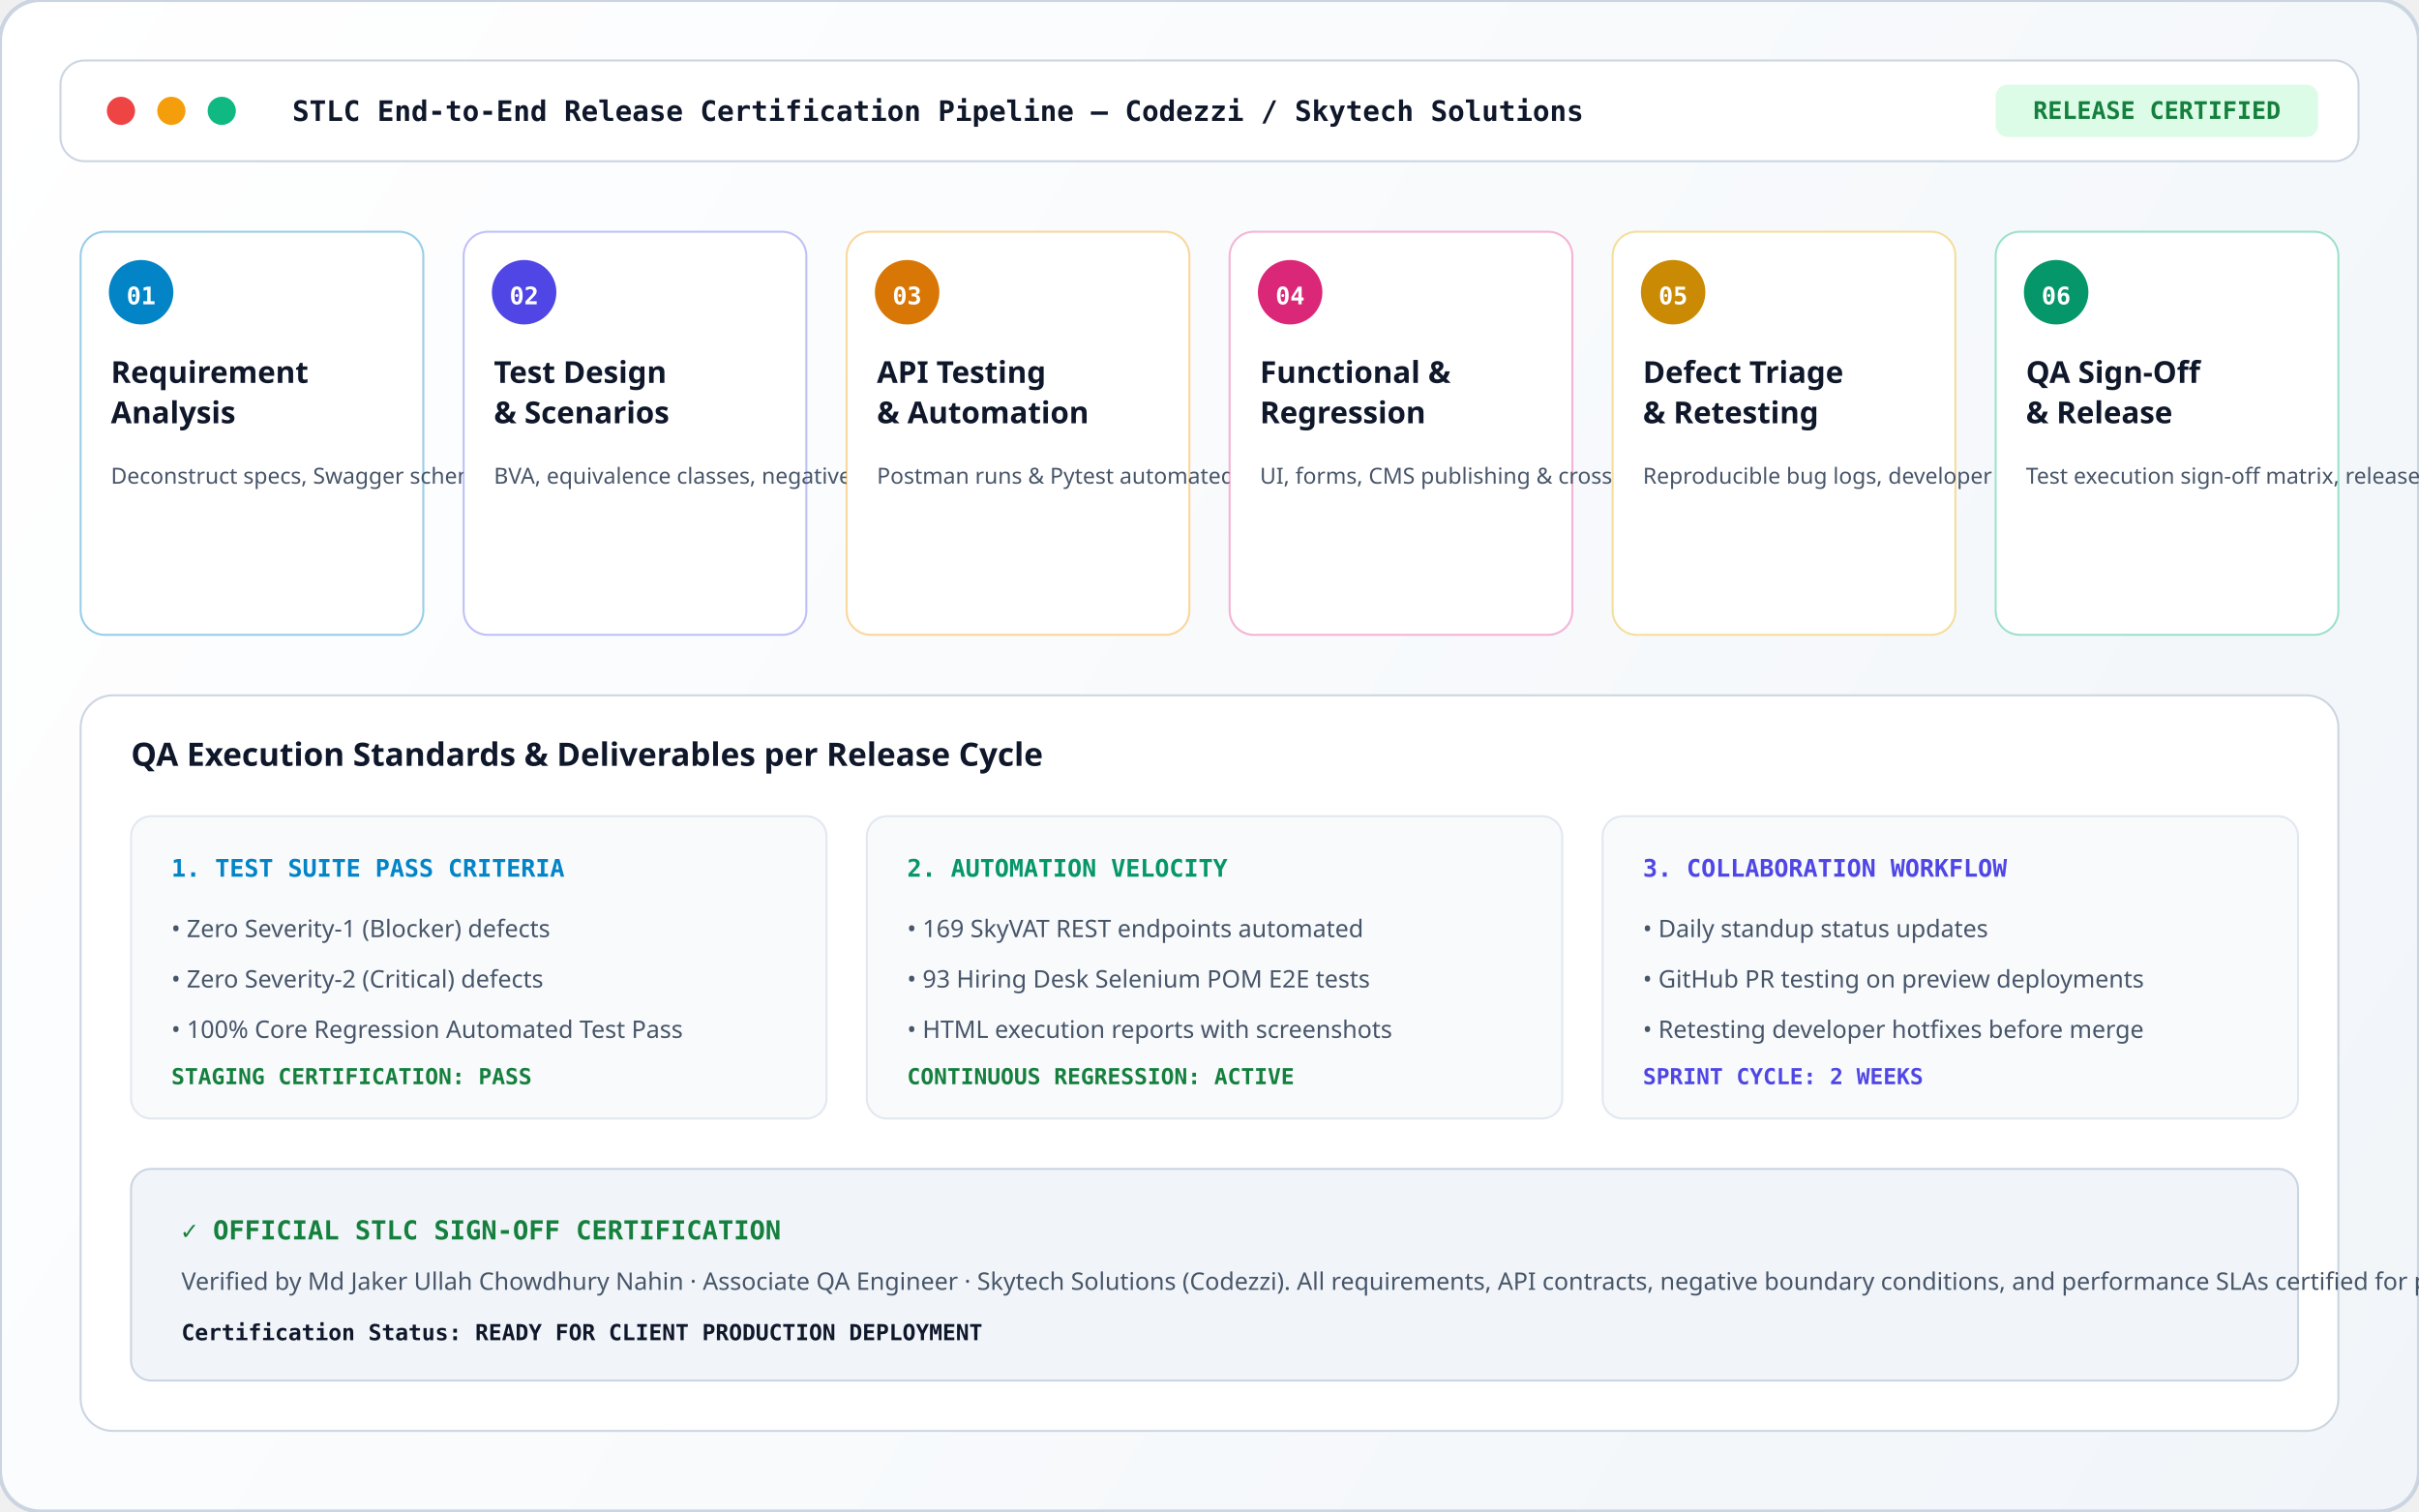
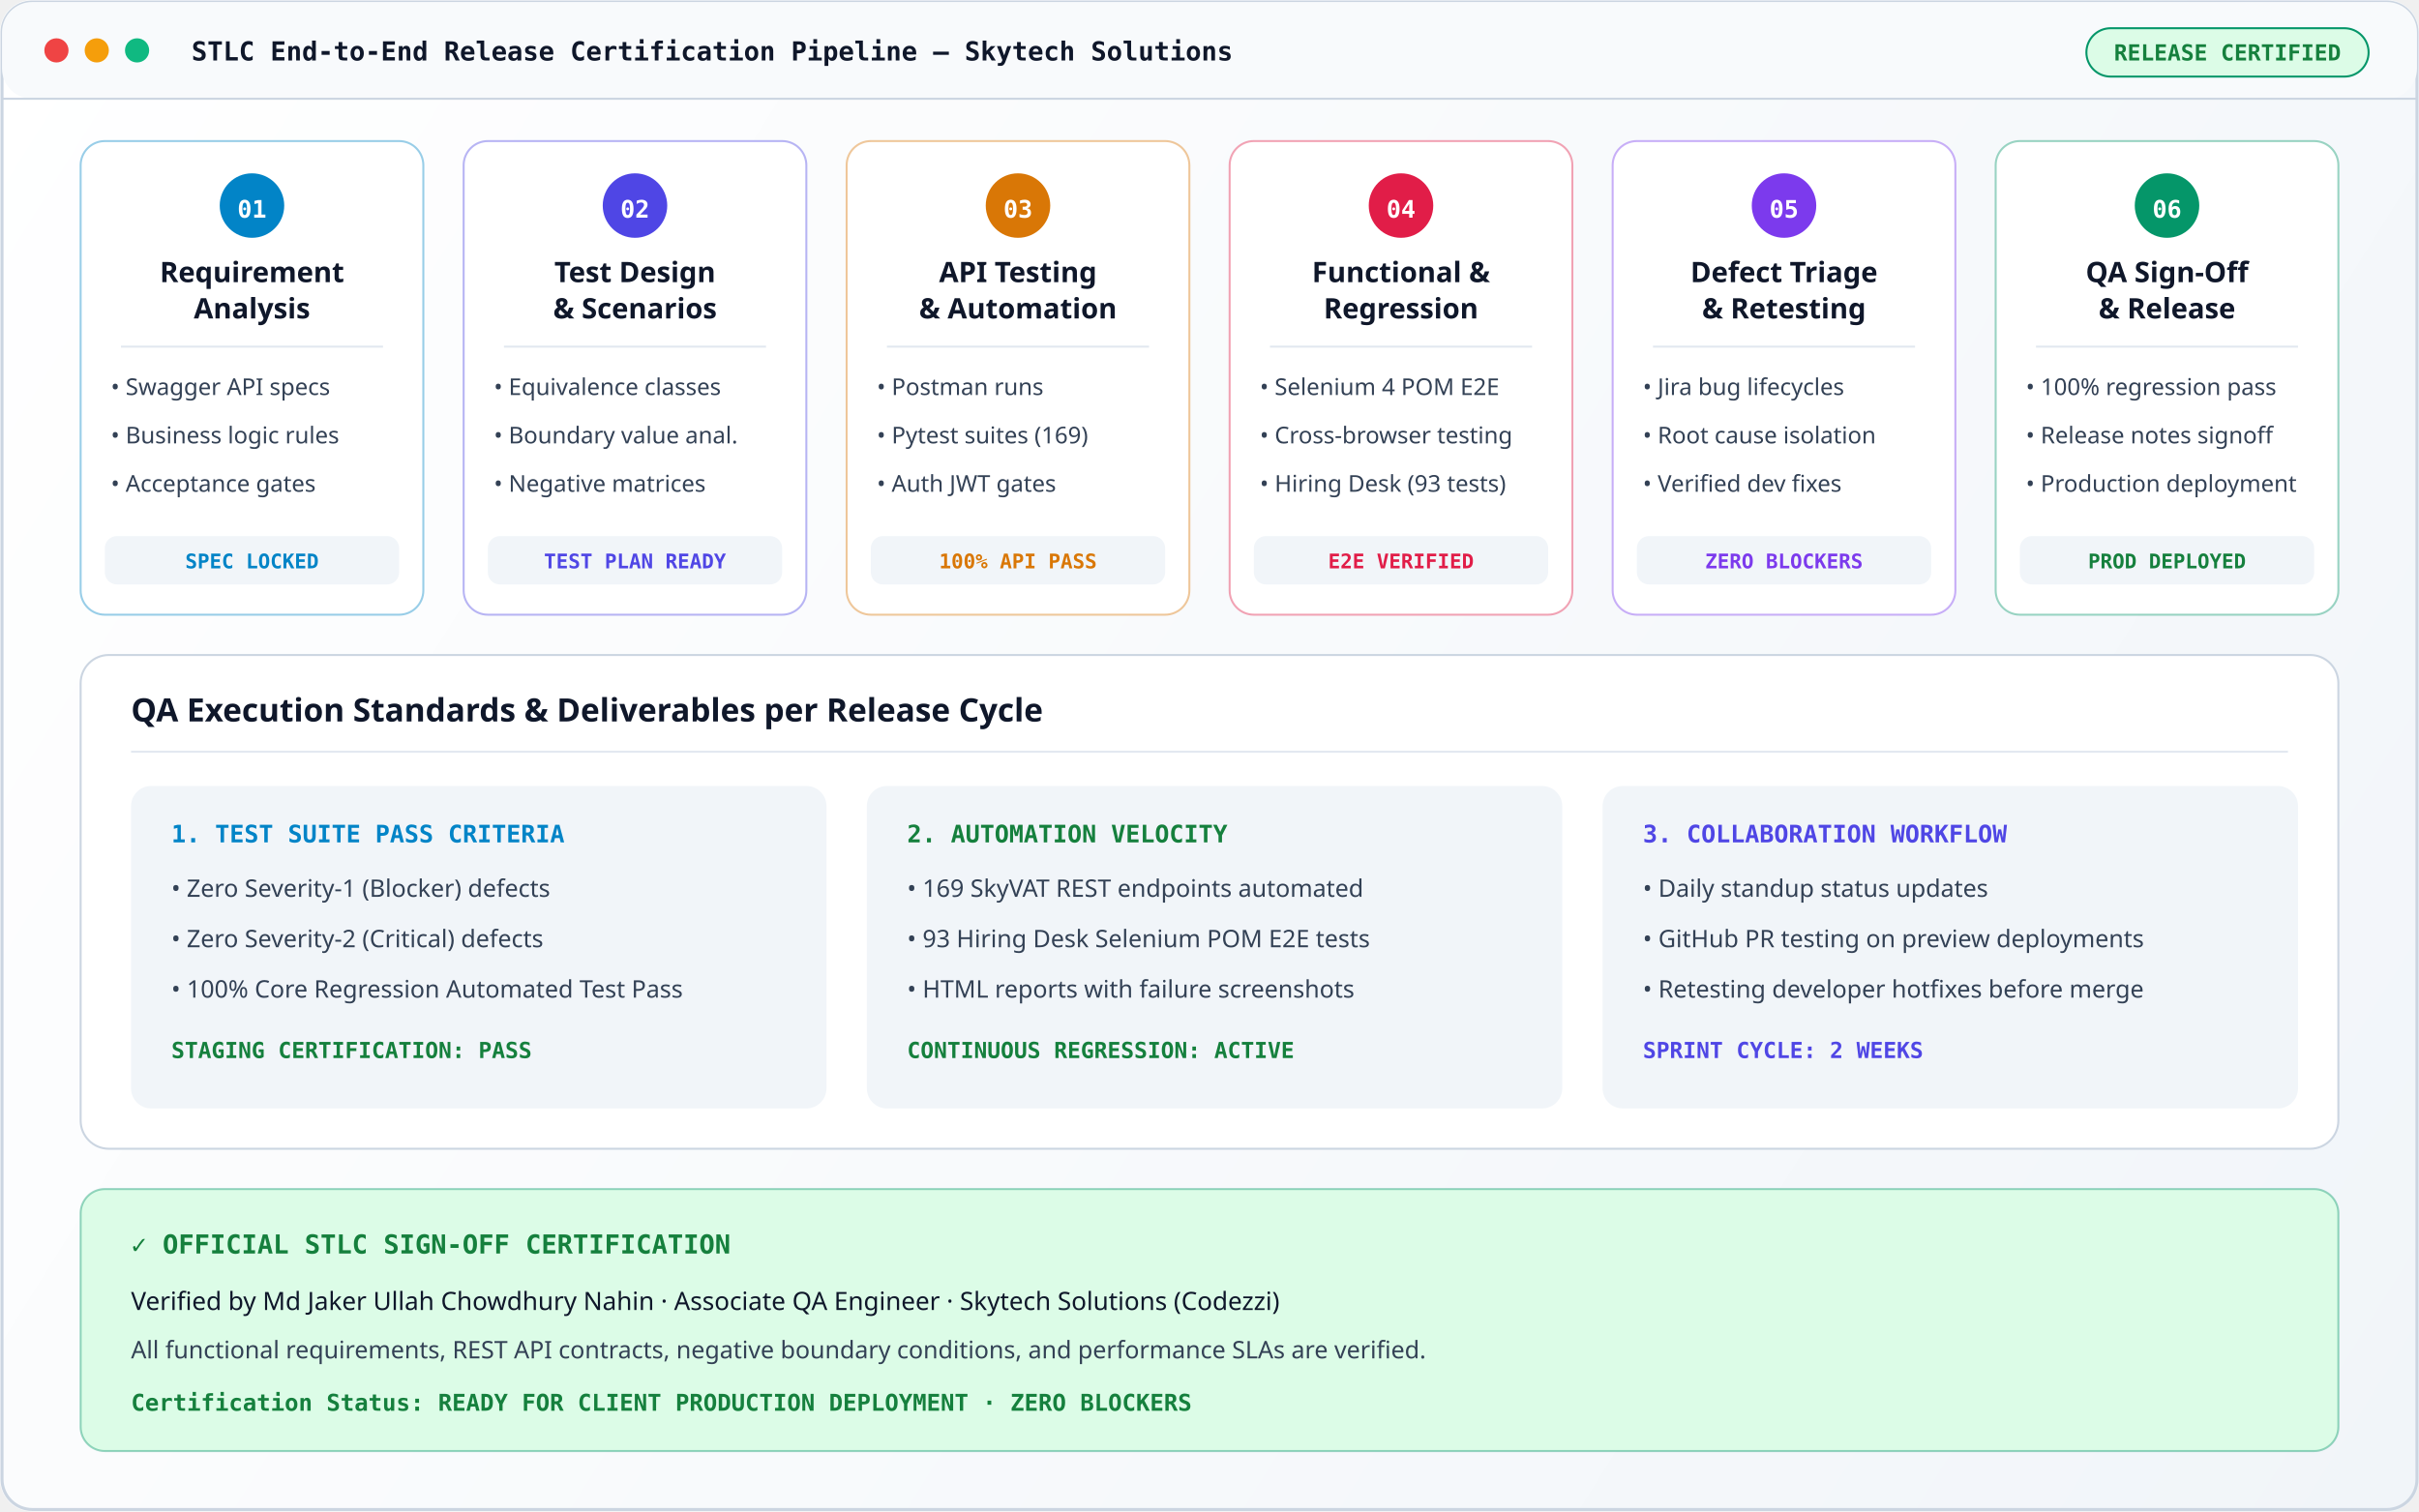
<svg xmlns="http://www.w3.org/2000/svg" width="1200" height="750" viewBox="0 0 1200 750" fill="none">
  <defs>
-     <linearGradient id="bgGrad6L" x1="0" y1="0" x2="1200" y2="750" gradientUnits="userSpaceOnUse">
+     <linearGradient id="bgP6_light" x1="0" y1="0" x2="1200" y2="750" gradientUnits="userSpaceOnUse">
      <stop stop-color="#FFFFFF" />
      <stop offset="1" stop-color="#F1F5F9" />
    </linearGradient>
  </defs>
-   <rect width="1200" height="750" rx="20" fill="url(#bgGrad6L)" stroke="#CBD5E1" stroke-width="2" />
-   <rect x="30" y="30" width="1140" height="50" rx="12" fill="#FFFFFF" stroke="#CBD5E1" />
-   <circle cx="60" cy="55" r="7" fill="#EF4444" />
-   <circle cx="85" cy="55" r="7" fill="#F59E0B" />
-   <circle cx="110" cy="55" r="7" fill="#10B981" />
-   <text x="145" y="60" fill="#0F172A" font-family="'JetBrains Mono', monospace" font-size="14" font-weight="600">STLC End-to-End Release Certification Pipeline — Codezzi / Skytech Solutions</text>
-   <rect x="990" y="42" width="160" height="26" rx="6" fill="#DCFCE7" />
-   <text x="1070" y="59" fill="#15803D" font-family="'JetBrains Mono', monospace" font-size="12" font-weight="700" text-anchor="middle">RELEASE CERTIFIED</text>
-   <rect x="40" y="115" width="170" height="200" rx="12" fill="#FFFFFF" stroke="#0284C7" stroke-opacity="0.4" />
-   <circle cx="70" cy="145" r="16" fill="#0284C7" />
-   <text x="70" y="151" fill="#FFFFFF" font-family="'JetBrains Mono', monospace" font-size="12" font-weight="700" text-anchor="middle">01</text>
-   <text x="55" y="190" fill="#0F172A" font-family="system-ui, sans-serif" font-size="15" font-weight="700">Requirement</text>
-   <text x="55" y="210" fill="#0F172A" font-family="system-ui, sans-serif" font-size="15" font-weight="700">Analysis</text>
-   <text x="55" y="240" fill="#475569" font-family="system-ui, sans-serif" font-size="11">Deconstruct specs, Swagger schemas &amp; edge business rules.</text>
-   <rect x="230" y="115" width="170" height="200" rx="12" fill="#FFFFFF" stroke="#6366F1" stroke-opacity="0.4" />
-   <circle cx="260" cy="145" r="16" fill="#4F46E5" />
-   <text x="260" y="151" fill="#FFFFFF" font-family="'JetBrains Mono', monospace" font-size="12" font-weight="700" text-anchor="middle">02</text>
-   <text x="245" y="190" fill="#0F172A" font-family="system-ui, sans-serif" font-size="15" font-weight="700">Test Design</text>
-   <text x="245" y="210" fill="#0F172A" font-family="system-ui, sans-serif" font-size="15" font-weight="700">&amp; Scenarios</text>
-   <text x="245" y="240" fill="#475569" font-family="system-ui, sans-serif" font-size="11">BVA, equivalence classes, negative matrix &amp; test data.</text>
-   <rect x="420" y="115" width="170" height="200" rx="12" fill="#FFFFFF" stroke="#F59E0B" stroke-opacity="0.4" />
-   <circle cx="450" cy="145" r="16" fill="#D97706" />
-   <text x="450" y="151" fill="#FFFFFF" font-family="'JetBrains Mono', monospace" font-size="12" font-weight="700" text-anchor="middle">03</text>
-   <text x="435" y="190" fill="#0F172A" font-family="system-ui, sans-serif" font-size="15" font-weight="700">API Testing</text>
-   <text x="435" y="210" fill="#0F172A" font-family="system-ui, sans-serif" font-size="15" font-weight="700">&amp; Automation</text>
-   <text x="435" y="240" fill="#475569" font-family="system-ui, sans-serif" font-size="11">Postman runs &amp; Pytest automated suites against Swagger.</text>
-   <rect x="610" y="115" width="170" height="200" rx="12" fill="#FFFFFF" stroke="#EC4899" stroke-opacity="0.4" />
-   <circle cx="640" cy="145" r="16" fill="#DB2777" />
-   <text x="640" y="151" fill="#FFFFFF" font-family="'JetBrains Mono', monospace" font-size="12" font-weight="700" text-anchor="middle">04</text>
-   <text x="625" y="190" fill="#0F172A" font-family="system-ui, sans-serif" font-size="15" font-weight="700">Functional &amp;</text>
-   <text x="625" y="210" fill="#0F172A" font-family="system-ui, sans-serif" font-size="15" font-weight="700">Regression</text>
-   <text x="625" y="240" fill="#475569" font-family="system-ui, sans-serif" font-size="11">UI, forms, CMS publishing &amp; cross-browser sanity checks.</text>
-   <rect x="800" y="115" width="170" height="200" rx="12" fill="#FFFFFF" stroke="#EAB308" stroke-opacity="0.4" />
-   <circle cx="830" cy="145" r="16" fill="#CA8A04" />
-   <text x="830" y="151" fill="#FFFFFF" font-family="'JetBrains Mono', monospace" font-size="12" font-weight="700" text-anchor="middle">05</text>
-   <text x="815" y="190" fill="#0F172A" font-family="system-ui, sans-serif" font-size="15" font-weight="700">Defect Triage</text>
-   <text x="815" y="210" fill="#0F172A" font-family="system-ui, sans-serif" font-size="15" font-weight="700">&amp; Retesting</text>
-   <text x="815" y="240" fill="#475569" font-family="system-ui, sans-serif" font-size="11">Reproducible bug logs, developer liaison &amp; verified fixes.</text>
-   <rect x="990" y="115" width="170" height="200" rx="12" fill="#FFFFFF" stroke="#10B981" stroke-opacity="0.4" />
-   <circle cx="1020" cy="145" r="16" fill="#059669" />
-   <text x="1020" y="151" fill="#FFFFFF" font-family="'JetBrains Mono', monospace" font-size="12" font-weight="700" text-anchor="middle">06</text>
-   <text x="1005" y="190" fill="#0F172A" font-family="system-ui, sans-serif" font-size="15" font-weight="700">QA Sign-Off</text>
-   <text x="1005" y="210" fill="#0F172A" font-family="system-ui, sans-serif" font-size="15" font-weight="700">&amp; Release</text>
-   <text x="1005" y="240" fill="#475569" font-family="system-ui, sans-serif" font-size="11">Test execution sign-off matrix, release note approval.</text>
-   <rect x="40" y="345" width="1120" height="365" rx="16" fill="#FFFFFF" stroke="#CBD5E1" />
-   <text x="65" y="380" fill="#0F172A" font-family="system-ui, sans-serif" font-size="16" font-weight="700">QA Execution Standards &amp; Deliverables per Release Cycle</text>
-   <rect x="65" y="405" width="345" height="150" rx="10" fill="#F8FAFC" stroke="#E2E8F0" />
-   <text x="85" y="435" fill="#0284C7" font-family="'JetBrains Mono', monospace" font-size="12" font-weight="700">1. TEST SUITE PASS CRITERIA</text>
-   <text x="85" y="465" fill="#475569" font-family="system-ui, sans-serif" font-size="12">• Zero Severity-1 (Blocker) defects</text>
-   <text x="85" y="490" fill="#475569" font-family="system-ui, sans-serif" font-size="12">• Zero Severity-2 (Critical) defects</text>
-   <text x="85" y="515" fill="#475569" font-family="system-ui, sans-serif" font-size="12">• 100% Core Regression Automated Test Pass</text>
-   <text x="85" y="538" fill="#15803D" font-family="'JetBrains Mono', monospace" font-size="11" font-weight="600">STAGING CERTIFICATION: PASS</text>
-   <rect x="430" y="405" width="345" height="150" rx="10" fill="#F8FAFC" stroke="#E2E8F0" />
-   <text x="450" y="435" fill="#059669" font-family="'JetBrains Mono', monospace" font-size="12" font-weight="700">2. AUTOMATION VELOCITY</text>
-   <text x="450" y="465" fill="#475569" font-family="system-ui, sans-serif" font-size="12">• 169 SkyVAT REST endpoints automated</text>
-   <text x="450" y="490" fill="#475569" font-family="system-ui, sans-serif" font-size="12">• 93 Hiring Desk Selenium POM E2E tests</text>
-   <text x="450" y="515" fill="#475569" font-family="system-ui, sans-serif" font-size="12">• HTML execution reports with screenshots</text>
-   <text x="450" y="538" fill="#15803D" font-family="'JetBrains Mono', monospace" font-size="11" font-weight="600">CONTINUOUS REGRESSION: ACTIVE</text>
-   <rect x="795" y="405" width="345" height="150" rx="10" fill="#F8FAFC" stroke="#E2E8F0" />
-   <text x="815" y="435" fill="#4F46E5" font-family="'JetBrains Mono', monospace" font-size="12" font-weight="700">3. COLLABORATION WORKFLOW</text>
-   <text x="815" y="465" fill="#475569" font-family="system-ui, sans-serif" font-size="12">• Daily standup status updates</text>
-   <text x="815" y="490" fill="#475569" font-family="system-ui, sans-serif" font-size="12">• GitHub PR testing on preview deployments</text>
-   <text x="815" y="515" fill="#475569" font-family="system-ui, sans-serif" font-size="12">• Retesting developer hotfixes before merge</text>
-   <text x="815" y="538" fill="#4F46E5" font-family="'JetBrains Mono', monospace" font-size="11" font-weight="600">SPRINT CYCLE: 2 WEEKS</text>
-   <rect x="65" y="580" width="1075" height="105" rx="10" fill="#F1F5F9" stroke="#CBD5E1" />
-   <text x="90" y="615" fill="#15803D" font-family="'JetBrains Mono', monospace" font-size="13" font-weight="700">✓ OFFICIAL STLC SIGN-OFF CERTIFICATION</text>
-   <text x="90" y="640" fill="#475569" font-family="system-ui, sans-serif" font-size="12">Verified by Md Jaker Ullah Chowdhury Nahin · Associate QA Engineer · Skytech Solutions (Codezzi). All requirements, API contracts, negative boundary conditions, and performance SLAs certified for production rollout.</text>
-   <text x="90" y="665" fill="#0F172A" font-family="'JetBrains Mono', monospace" font-size="11" font-weight="600">Certification Status: READY FOR CLIENT PRODUCTION DEPLOYMENT</text>
+   <rect width="1200" height="750" rx="16" fill="url(#bgP6_light)" />
+   <rect x="1" y="1" width="1198" height="748" rx="15" stroke="#CBD5E1" stroke-width="1.5" />
+   <rect x="1" y="1" width="1198" height="48" rx="15" fill="#F8FAFC" />
+   <line x1="1" y1="49" x2="1199" y2="49" stroke="#CBD5E1" stroke-width="1" />
+   <circle cx="28" cy="25" r="6" fill="#EF4444" />
+   <circle cx="48" cy="25" r="6" fill="#F59E0B" />
+   <circle cx="68" cy="25" r="6" fill="#10B981" />
+   <text x="95" y="30" fill="#0F172A" font-family="'JetBrains Mono', monospace" font-size="13" font-weight="600">STLC End-to-End Release Certification Pipeline — Skytech Solutions</text>
+   <rect x="1035" y="14" width="140" height="24" rx="12" fill="#DCFCE7" stroke="#059669" stroke-width="1" />
+   <text x="1105" y="30" fill="#15803D" font-family="'JetBrains Mono', monospace" font-size="11" font-weight="700" text-anchor="middle">RELEASE CERTIFIED</text>
+   <rect x="40" y="70" width="170" height="235" rx="12" fill="#FFFFFF" stroke="#0284C7" stroke-opacity="0.4" />
+   <circle cx="125" cy="102" r="16" fill="#0284C7" />
+   <text x="125" y="108" fill="#FFFFFF" font-family="'JetBrains Mono', monospace" font-size="12" font-weight="700" text-anchor="middle">01</text>
+   <text x="125" y="140" fill="#0F172A" font-family="system-ui, sans-serif" font-size="14" font-weight="700" text-anchor="middle">Requirement</text>
+   <text x="125" y="158" fill="#0F172A" font-family="system-ui, sans-serif" font-size="14" font-weight="700" text-anchor="middle">Analysis</text>
+   <line x1="60" y1="172" x2="190" y2="172" stroke="#E2E8F0" />
+   <text x="55" y="196" fill="#334155" font-family="system-ui, sans-serif" font-size="11.5">• Swagger API specs</text>
+   <text x="55" y="220" fill="#334155" font-family="system-ui, sans-serif" font-size="11.5">• Business logic rules</text>
+   <text x="55" y="244" fill="#334155" font-family="system-ui, sans-serif" font-size="11.5">• Acceptance gates</text>
+   <rect x="52" y="266" width="146" height="24" rx="6" fill="#F1F5F9" />
+   <text x="125" y="282" fill="#0284C7" font-family="'JetBrains Mono', monospace" font-size="10" font-weight="700" text-anchor="middle">SPEC LOCKED</text>
+   <rect x="230" y="70" width="170" height="235" rx="12" fill="#FFFFFF" stroke="#4F46E5" stroke-opacity="0.4" />
+   <circle cx="315" cy="102" r="16" fill="#4F46E5" />
+   <text x="315" y="108" fill="#FFFFFF" font-family="'JetBrains Mono', monospace" font-size="12" font-weight="700" text-anchor="middle">02</text>
+   <text x="315" y="140" fill="#0F172A" font-family="system-ui, sans-serif" font-size="14" font-weight="700" text-anchor="middle">Test Design</text>
+   <text x="315" y="158" fill="#0F172A" font-family="system-ui, sans-serif" font-size="14" font-weight="700" text-anchor="middle">&amp; Scenarios</text>
+   <line x1="250" y1="172" x2="380" y2="172" stroke="#E2E8F0" />
+   <text x="245" y="196" fill="#334155" font-family="system-ui, sans-serif" font-size="11.5">• Equivalence classes</text>
+   <text x="245" y="220" fill="#334155" font-family="system-ui, sans-serif" font-size="11.5">• Boundary value anal.</text>
+   <text x="245" y="244" fill="#334155" font-family="system-ui, sans-serif" font-size="11.5">• Negative matrices</text>
+   <rect x="242" y="266" width="146" height="24" rx="6" fill="#F1F5F9" />
+   <text x="315" y="282" fill="#4F46E5" font-family="'JetBrains Mono', monospace" font-size="10" font-weight="700" text-anchor="middle">TEST PLAN READY</text>
+   <rect x="420" y="70" width="170" height="235" rx="12" fill="#FFFFFF" stroke="#D97706" stroke-opacity="0.4" />
+   <circle cx="505" cy="102" r="16" fill="#D97706" />
+   <text x="505" y="108" fill="#FFFFFF" font-family="'JetBrains Mono', monospace" font-size="12" font-weight="700" text-anchor="middle">03</text>
+   <text x="505" y="140" fill="#0F172A" font-family="system-ui, sans-serif" font-size="14" font-weight="700" text-anchor="middle">API Testing</text>
+   <text x="505" y="158" fill="#0F172A" font-family="system-ui, sans-serif" font-size="14" font-weight="700" text-anchor="middle">&amp; Automation</text>
+   <line x1="440" y1="172" x2="570" y2="172" stroke="#E2E8F0" />
+   <text x="435" y="196" fill="#334155" font-family="system-ui, sans-serif" font-size="11.5">• Postman runs</text>
+   <text x="435" y="220" fill="#334155" font-family="system-ui, sans-serif" font-size="11.5">• Pytest suites (169)</text>
+   <text x="435" y="244" fill="#334155" font-family="system-ui, sans-serif" font-size="11.5">• Auth JWT gates</text>
+   <rect x="432" y="266" width="146" height="24" rx="6" fill="#F1F5F9" />
+   <text x="505" y="282" fill="#D97706" font-family="'JetBrains Mono', monospace" font-size="10" font-weight="700" text-anchor="middle">100% API PASS</text>
+   <rect x="610" y="70" width="170" height="235" rx="12" fill="#FFFFFF" stroke="#E11D48" stroke-opacity="0.4" />
+   <circle cx="695" cy="102" r="16" fill="#E11D48" />
+   <text x="695" y="108" fill="#FFFFFF" font-family="'JetBrains Mono', monospace" font-size="12" font-weight="700" text-anchor="middle">04</text>
+   <text x="695" y="140" fill="#0F172A" font-family="system-ui, sans-serif" font-size="14" font-weight="700" text-anchor="middle">Functional &amp;</text>
+   <text x="695" y="158" fill="#0F172A" font-family="system-ui, sans-serif" font-size="14" font-weight="700" text-anchor="middle">Regression</text>
+   <line x1="630" y1="172" x2="760" y2="172" stroke="#E2E8F0" />
+   <text x="625" y="196" fill="#334155" font-family="system-ui, sans-serif" font-size="11.5">• Selenium 4 POM E2E</text>
+   <text x="625" y="220" fill="#334155" font-family="system-ui, sans-serif" font-size="11.5">• Cross-browser testing</text>
+   <text x="625" y="244" fill="#334155" font-family="system-ui, sans-serif" font-size="11.5">• Hiring Desk (93 tests)</text>
+   <rect x="622" y="266" width="146" height="24" rx="6" fill="#F1F5F9" />
+   <text x="695" y="282" fill="#E11D48" font-family="'JetBrains Mono', monospace" font-size="10" font-weight="700" text-anchor="middle">E2E VERIFIED</text>
+   <rect x="800" y="70" width="170" height="235" rx="12" fill="#FFFFFF" stroke="#7C3AED" stroke-opacity="0.4" />
+   <circle cx="885" cy="102" r="16" fill="#7C3AED" />
+   <text x="885" y="108" fill="#FFFFFF" font-family="'JetBrains Mono', monospace" font-size="12" font-weight="700" text-anchor="middle">05</text>
+   <text x="885" y="140" fill="#0F172A" font-family="system-ui, sans-serif" font-size="14" font-weight="700" text-anchor="middle">Defect Triage</text>
+   <text x="885" y="158" fill="#0F172A" font-family="system-ui, sans-serif" font-size="14" font-weight="700" text-anchor="middle">&amp; Retesting</text>
+   <line x1="820" y1="172" x2="950" y2="172" stroke="#E2E8F0" />
+   <text x="815" y="196" fill="#334155" font-family="system-ui, sans-serif" font-size="11.5">• Jira bug lifecycles</text>
+   <text x="815" y="220" fill="#334155" font-family="system-ui, sans-serif" font-size="11.5">• Root cause isolation</text>
+   <text x="815" y="244" fill="#334155" font-family="system-ui, sans-serif" font-size="11.5">• Verified dev fixes</text>
+   <rect x="812" y="266" width="146" height="24" rx="6" fill="#F1F5F9" />
+   <text x="885" y="282" fill="#7C3AED" font-family="'JetBrains Mono', monospace" font-size="10" font-weight="700" text-anchor="middle">ZERO BLOCKERS</text>
+   <rect x="990" y="70" width="170" height="235" rx="12" fill="#FFFFFF" stroke="#059669" stroke-opacity="0.4" />
+   <circle cx="1075" cy="102" r="16" fill="#059669" />
+   <text x="1075" y="108" fill="#FFFFFF" font-family="'JetBrains Mono', monospace" font-size="12" font-weight="700" text-anchor="middle">06</text>
+   <text x="1075" y="140" fill="#0F172A" font-family="system-ui, sans-serif" font-size="14" font-weight="700" text-anchor="middle">QA Sign-Off</text>
+   <text x="1075" y="158" fill="#0F172A" font-family="system-ui, sans-serif" font-size="14" font-weight="700" text-anchor="middle">&amp; Release</text>
+   <line x1="1010" y1="172" x2="1140" y2="172" stroke="#E2E8F0" />
+   <text x="1005" y="196" fill="#334155" font-family="system-ui, sans-serif" font-size="11.5">• 100% regression pass</text>
+   <text x="1005" y="220" fill="#334155" font-family="system-ui, sans-serif" font-size="11.5">• Release notes signoff</text>
+   <text x="1005" y="244" fill="#334155" font-family="system-ui, sans-serif" font-size="11.5">• Production deployment</text>
+   <rect x="1002" y="266" width="146" height="24" rx="6" fill="#F1F5F9" />
+   <text x="1075" y="282" fill="#15803D" font-family="'JetBrains Mono', monospace" font-size="10" font-weight="700" text-anchor="middle">PROD DEPLOYED</text>
+   <rect x="40" y="325" width="1120" height="245" rx="14" fill="#FFFFFF" stroke="#CBD5E1" />
+   <text x="65" y="358" fill="#0F172A" font-family="system-ui, sans-serif" font-size="16" font-weight="700">QA Execution Standards &amp; Deliverables per Release Cycle</text>
+   <line x1="65" y1="373" x2="1135" y2="373" stroke="#E2E8F0" />
+   <rect x="65" y="390" width="345" height="160" rx="10" fill="#F1F5F9" />
+   <text x="85" y="418" fill="#0284C7" font-family="'JetBrains Mono', monospace" font-size="12" font-weight="700">1. TEST SUITE PASS CRITERIA</text>
+   <text x="85" y="445" fill="#334155" font-family="system-ui, sans-serif" font-size="12">• Zero Severity-1 (Blocker) defects</text>
+   <text x="85" y="470" fill="#334155" font-family="system-ui, sans-serif" font-size="12">• Zero Severity-2 (Critical) defects</text>
+   <text x="85" y="495" fill="#334155" font-family="system-ui, sans-serif" font-size="12">• 100% Core Regression Automated Test Pass</text>
+   <text x="85" y="525" fill="#15803D" font-family="'JetBrains Mono', monospace" font-size="11" font-weight="600">STAGING CERTIFICATION: PASS</text>
+   <rect x="430" y="390" width="345" height="160" rx="10" fill="#F1F5F9" />
+   <text x="450" y="418" fill="#15803D" font-family="'JetBrains Mono', monospace" font-size="12" font-weight="700">2. AUTOMATION VELOCITY</text>
+   <text x="450" y="445" fill="#334155" font-family="system-ui, sans-serif" font-size="12">• 169 SkyVAT REST endpoints automated</text>
+   <text x="450" y="470" fill="#334155" font-family="system-ui, sans-serif" font-size="12">• 93 Hiring Desk Selenium POM E2E tests</text>
+   <text x="450" y="495" fill="#334155" font-family="system-ui, sans-serif" font-size="12">• HTML reports with failure screenshots</text>
+   <text x="450" y="525" fill="#15803D" font-family="'JetBrains Mono', monospace" font-size="11" font-weight="600">CONTINUOUS REGRESSION: ACTIVE</text>
+   <rect x="795" y="390" width="345" height="160" rx="10" fill="#F1F5F9" />
+   <text x="815" y="418" fill="#4F46E5" font-family="'JetBrains Mono', monospace" font-size="12" font-weight="700">3. COLLABORATION WORKFLOW</text>
+   <text x="815" y="445" fill="#334155" font-family="system-ui, sans-serif" font-size="12">• Daily standup status updates</text>
+   <text x="815" y="470" fill="#334155" font-family="system-ui, sans-serif" font-size="12">• GitHub PR testing on preview deployments</text>
+   <text x="815" y="495" fill="#334155" font-family="system-ui, sans-serif" font-size="12">• Retesting developer hotfixes before merge</text>
+   <text x="815" y="525" fill="#4F46E5" font-family="'JetBrains Mono', monospace" font-size="11" font-weight="600">SPRINT CYCLE: 2 WEEKS</text>
+   <rect x="40" y="590" width="1120" height="130" rx="12" fill="#DCFCE7" stroke="#059669" stroke-opacity="0.4" />
+   <text x="65" y="622" fill="#15803D" font-family="'JetBrains Mono', monospace" font-size="13" font-weight="700">✓ OFFICIAL STLC SIGN-OFF CERTIFICATION</text>
+   <text x="65" y="650" fill="#0F172A" font-family="system-ui, sans-serif" font-size="12.5">Verified by Md Jaker Ullah Chowdhury Nahin · Associate QA Engineer · Skytech Solutions (Codezzi)</text>
+   <text x="65" y="674" fill="#334155" font-family="system-ui, sans-serif" font-size="12">All functional requirements, REST API contracts, negative boundary conditions, and performance SLAs are verified.</text>
+   <text x="65" y="700" fill="#15803D" font-family="'JetBrains Mono', monospace" font-size="11.5" font-weight="700">Certification Status: READY FOR CLIENT PRODUCTION DEPLOYMENT · ZERO BLOCKERS</text>
</svg>
